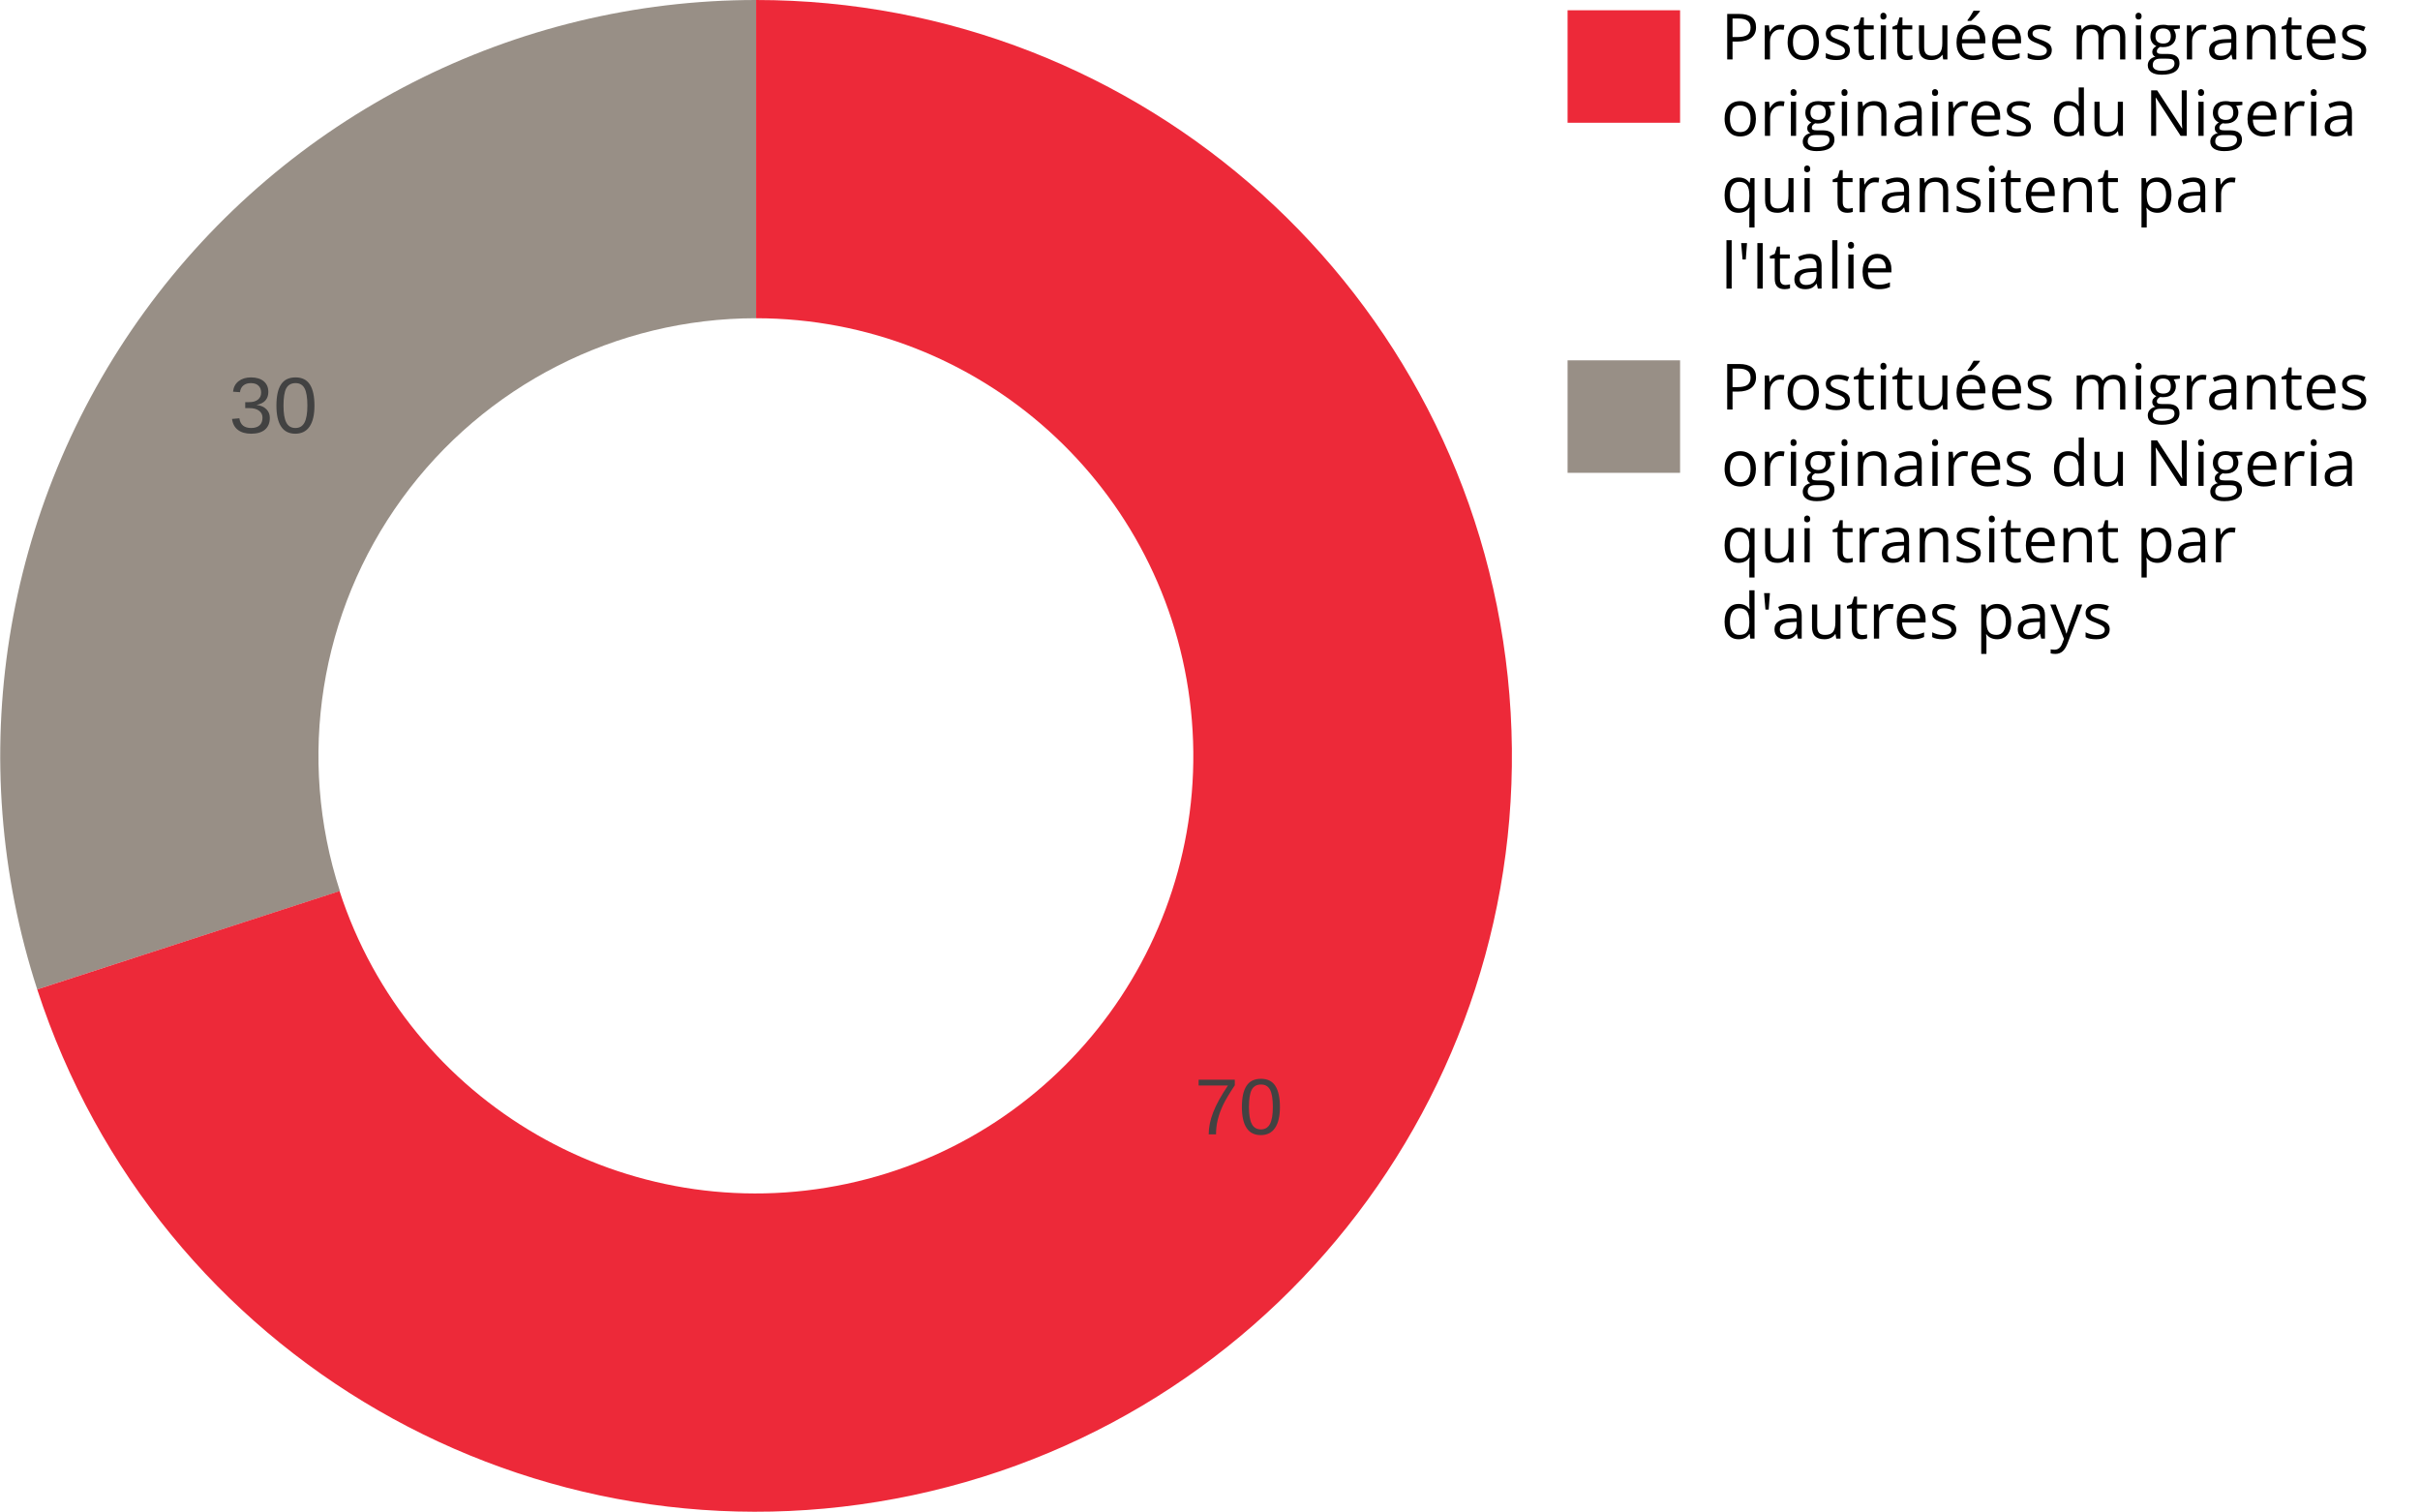
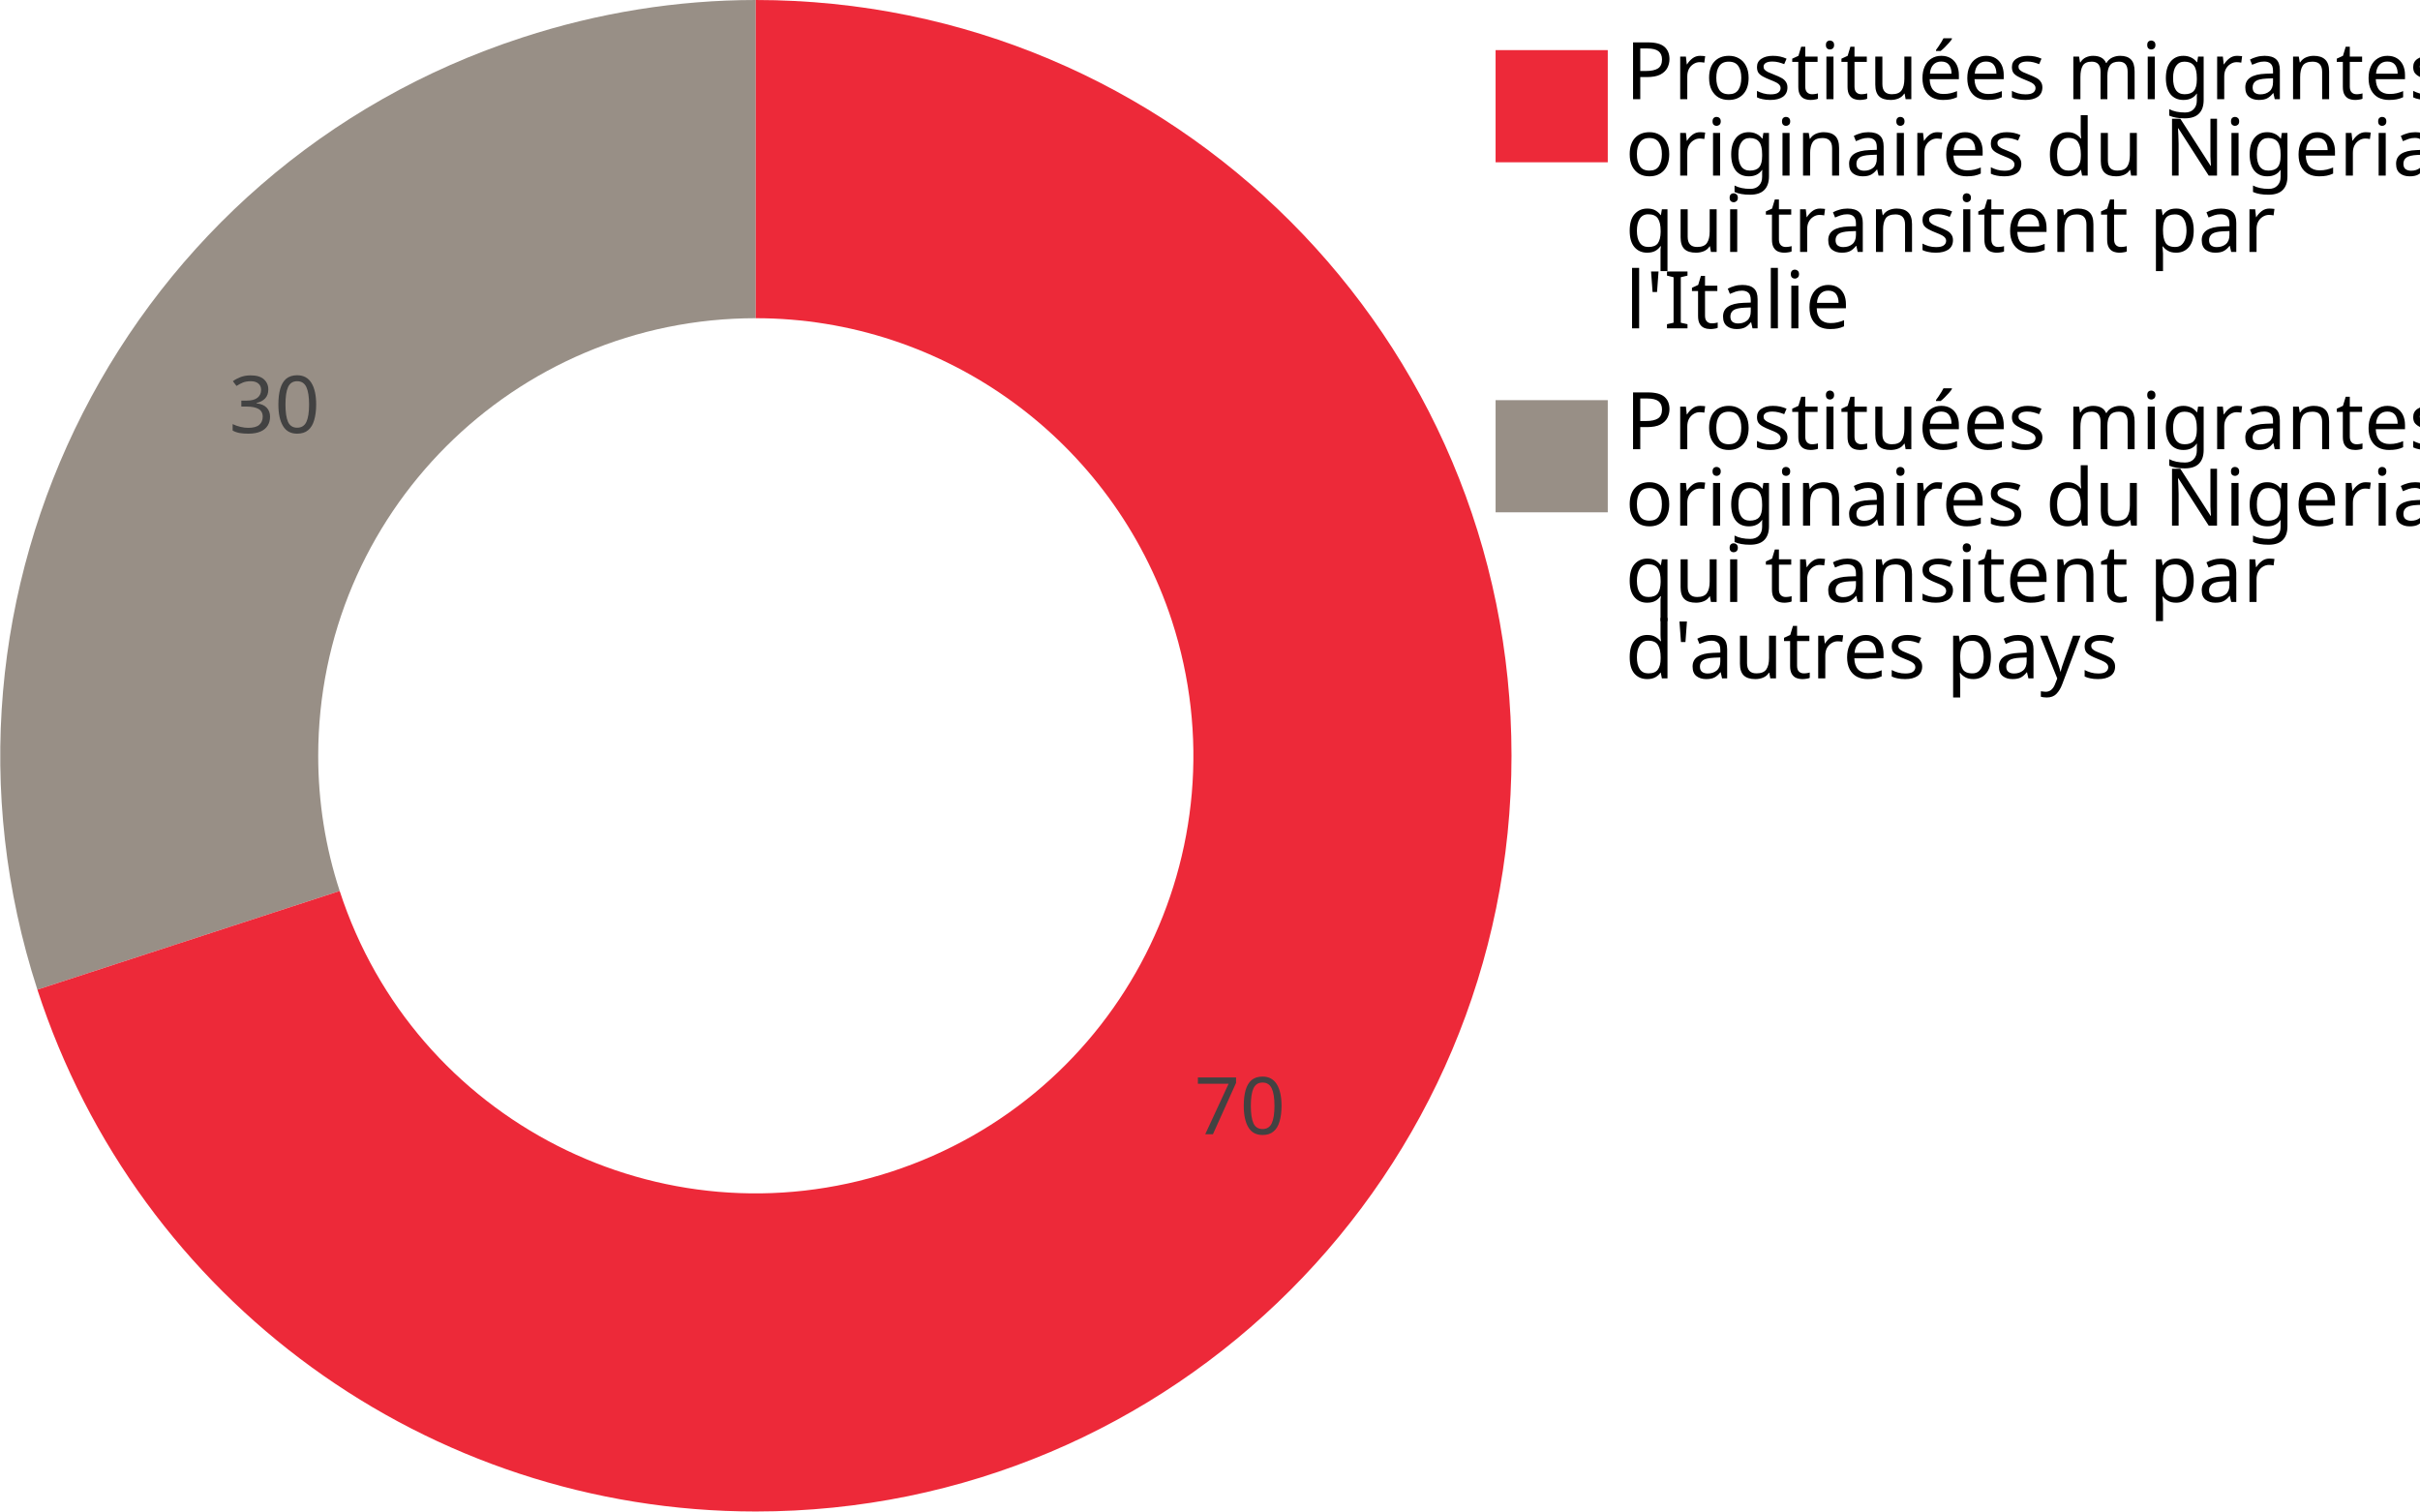
- <svg xmlns="http://www.w3.org/2000/svg" id="Calque_1" data-name="Calque 1" viewBox="0 0 304.17 190">
-   <defs>
-     <style>.cls-1{fill:#988f86;}.cls-2{fill:#ed2939;}.cls-3{isolation:isolate;font-size:10px;fill:#424242;font-family:ArialMT, Arial;}.cls-4{font-size:8px;font-family:OpenSans, Open Sans;}</style>
-   </defs>
-   <path class="cls-1" d="M9.65,129.36A95,95,0,0,1,100,5V45a55,55,0,0,0-52.31,72Z" transform="translate(-4.97 -5)" />
-   <path class="cls-2" d="M100,5A95,95,0,1,1,9.65,129.36l38-12.36A55,55,0,1,0,100,45Z" transform="translate(-4.97 -5)" />
-   <text class="cls-3" transform="translate(28.79 54.42)">30</text>
-   <text class="cls-3" transform="translate(150.14 142.58)">70</text>
-   <rect class="cls-2" x="197.03" y="1.29" width="14.14" height="14.14" />
-   <text class="cls-4" transform="translate(216.31 7.47)">Prostituées migrantes <tspan x="0" y="9.6">originaires du Nigeria </tspan>
-     <tspan x="0" y="19.2">qui transitent par </tspan>
-     <tspan x="0" y="28.8">l'Italie</tspan>
-   </text>
-   <rect class="cls-1" x="197.03" y="45.29" width="14.14" height="14.14" />
-   <text class="cls-4" transform="translate(216.31 51.47)">Prostituées migrantes <tspan x="0" y="9.6">originaires du Nigeria </tspan>
-     <tspan x="0" y="19.2">qui transitent par </tspan>
-     <tspan x="0" y="28.8">d'autres pays</tspan>
-   </text>
+ <svg xmlns="http://www.w3.org/2000/svg" version="1.1" id="Calque_1" x="0px" y="0px" viewBox="0 0 304.2 190" style="enable-background:new 0 0 304.2 190;" xml:space="preserve">
+   <style type="text/css">
+ 	.st0{fill:#988F86;}
+ 	.st1{fill:#ED2939;}
+ 	.st2{fill:#424242;}
+ 	.st3{font-family:'Roboto-Regular';}
+ 	.st4{font-size:10px;}
+ </style>
+   <path class="st0" d="M4.7,124.4C-11.5,74.5,15.8,20.9,65.7,4.7C75.2,1.6,85.1,0,95,0v40c-30.4,0-55,24.6-55,55  c0,5.8,0.9,11.5,2.7,17L4.7,124.4z" />
+   <path class="st1" d="M95,0c52.5,0,95,42.5,95,95c0,52.5-42.5,95-95,95c-41.2,0-77.6-26.5-90.3-65.6l38-12.4  c9.4,28.9,40.4,44.7,69.3,35.3s44.7-40.4,35.3-69.3c-7.4-22.6-28.5-38-52.3-38V0z" />
+   <text transform="matrix(1 0 0 1 28.79 54.42)" class="st2 st3 st4">30</text>
+   <text transform="matrix(1 0 0 1 150.14 142.58)" class="st2 st3 st4">70</text>
+   <rect x="188" y="6.3" class="st1" width="14.1" height="14.1" />
+   <text transform="matrix(1 0 0 1 204.31 12.47)" class="st3 st4">Prostituées migrantes </text>
+   <text transform="matrix(1 0 0 1 204.31 22.07)" class="st3 st4">originaires du Nigeria </text>
+   <text transform="matrix(1 0 0 1 204.31 31.67)" class="st3 st4">qui transitent par </text>
+   <text transform="matrix(1 0 0 1 204.31 41.27)" class="st3 st4">l'Italie</text>
+   <rect x="188" y="50.3" class="st0" width="14.1" height="14.1" />
+   <text transform="matrix(1 0 0 1 204.31 56.47)" class="st3 st4">Prostituées migrantes </text>
+   <text transform="matrix(1 0 0 1 204.31 66.07)" class="st3 st4">originaires du Nigeria </text>
+   <text transform="matrix(1 0 0 1 204.31 75.67)" class="st3 st4">qui transitent par </text>
+   <text transform="matrix(1 0 0 1 204.31 85.27)" class="st3 st4">d'autres pays</text>
</svg>
